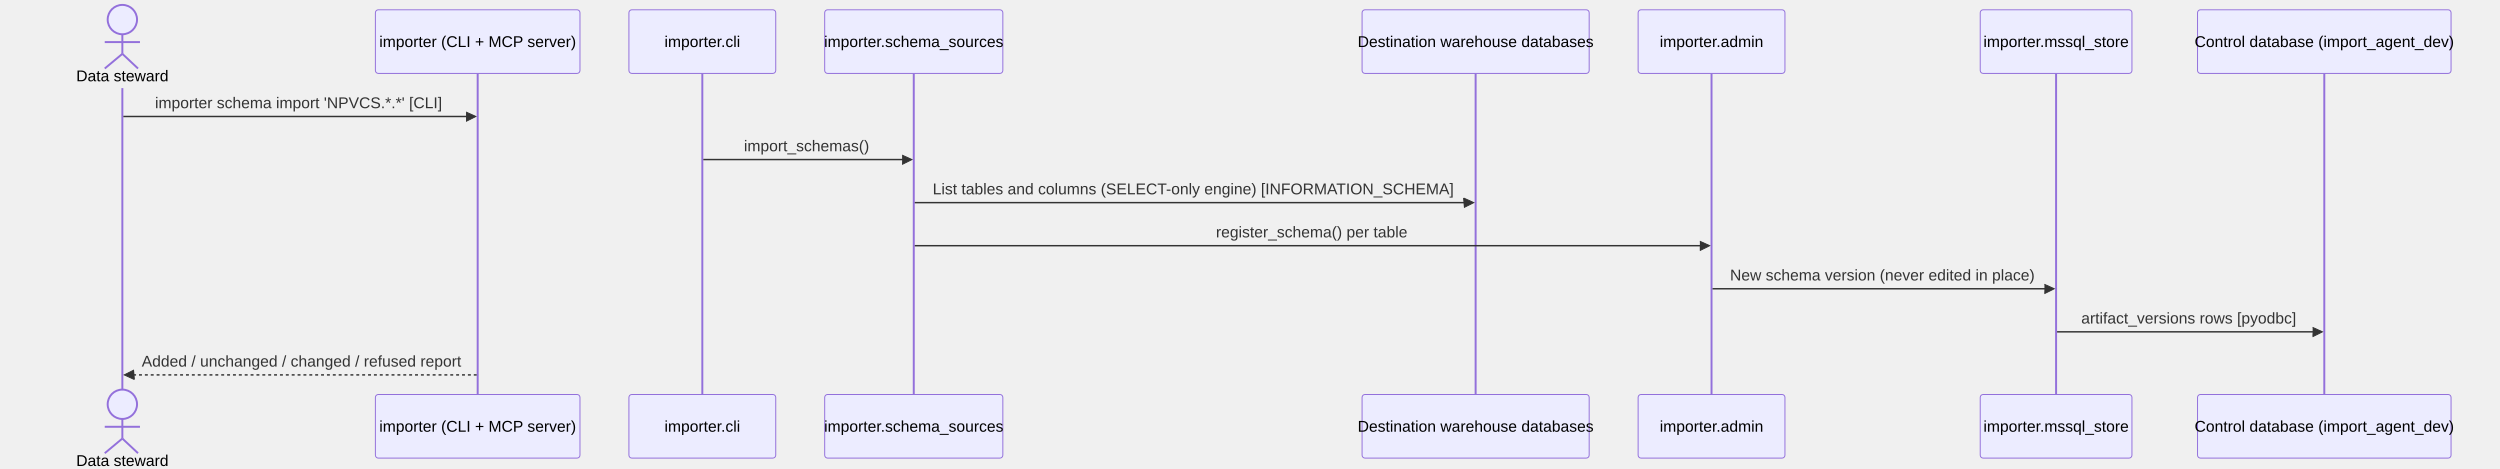
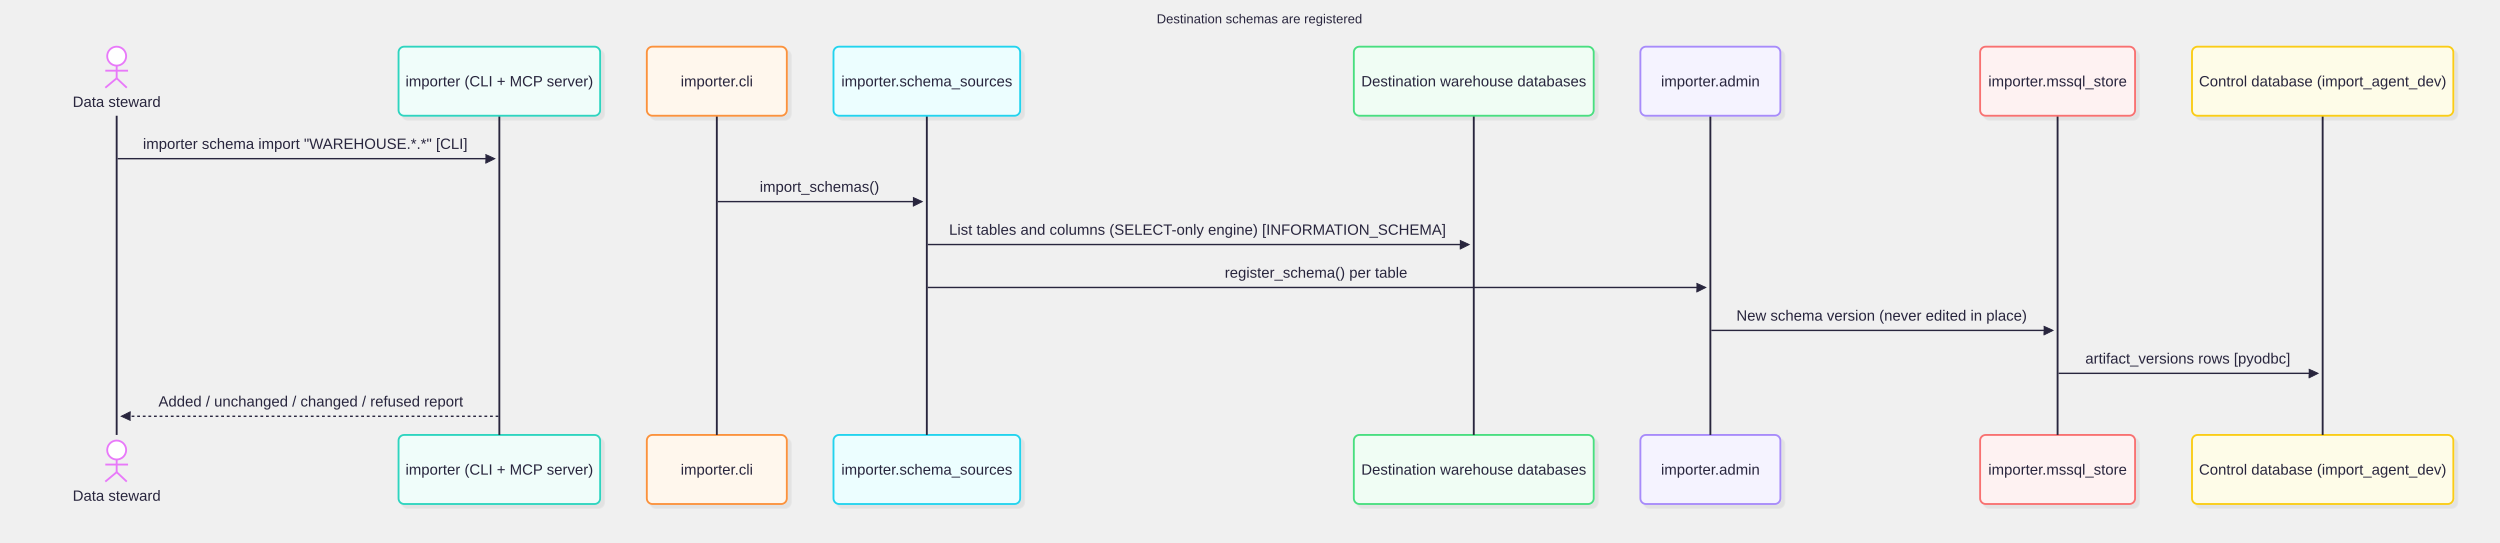
- <svg xmlns="http://www.w3.org/2000/svg" id="diagram" width="100%" style="max-width: 2554px;" viewBox="-50 -10 2554 479" role="graphics-document document" aria-roledescription="sequence">
-   <g>
-     <rect x="2195" y="393" fill="#eaeaea" stroke="#666" width="259" height="65" name="db_sql_server" rx="3" ry="3" class="actor actor-bottom" />
-     <text x="2324.5" y="425.5" dominant-baseline="central" alignment-baseline="central" class="actor actor-box" style="text-anchor: middle; font-size: 16px; font-weight: 400;">
-       <tspan x="2324.5" dy="0">Control database (import_agent_dev)</tspan>
-     </text>
-   </g>
-   <g>
-     <rect x="1973" y="393" fill="#eaeaea" stroke="#666" width="155" height="65" name="importer_mssql_store" rx="3" ry="3" class="actor actor-bottom" />
-     <text x="2050.5" y="425.5" dominant-baseline="central" alignment-baseline="central" class="actor actor-box" style="text-anchor: middle; font-size: 16px; font-weight: 400;">
-       <tspan x="2050.5" dy="0">importer.mssql_store</tspan>
-     </text>
-   </g>
-   <g>
-     <rect x="1623.5" y="393" fill="#eaeaea" stroke="#666" width="150" height="65" name="importer_admin" rx="3" ry="3" class="actor actor-bottom" />
-     <text x="1698.5" y="425.5" dominant-baseline="central" alignment-baseline="central" class="actor actor-box" style="text-anchor: middle; font-size: 16px; font-weight: 400;">
-       <tspan x="1698.5" dy="0">importer.admin</tspan>
-     </text>
-   </g>
-   <g>
-     <rect x="1341.5" y="393" fill="#eaeaea" stroke="#666" width="232" height="65" name="destination_dbs" rx="3" ry="3" class="actor actor-bottom" />
-     <text x="1457.5" y="425.5" dominant-baseline="central" alignment-baseline="central" class="actor actor-box" style="text-anchor: middle; font-size: 16px; font-weight: 400;">
-       <tspan x="1457.5" dy="0">Destination warehouse databases</tspan>
-     </text>
-   </g>
-   <g>
-     <rect x="792.5" y="393" fill="#eaeaea" stroke="#666" width="182" height="65" name="importer_schema_sources" rx="3" ry="3" class="actor actor-bottom" />
-     <text x="883.5" y="425.5" dominant-baseline="central" alignment-baseline="central" class="actor actor-box" style="text-anchor: middle; font-size: 16px; font-weight: 400;">
-       <tspan x="883.5" dy="0">importer.schema_sources</tspan>
-     </text>
-   </g>
-   <g>
-     <rect x="592.5" y="393" fill="#eaeaea" stroke="#666" width="150" height="65" name="importer_cli" rx="3" ry="3" class="actor actor-bottom" />
-     <text x="667.5" y="425.5" dominant-baseline="central" alignment-baseline="central" class="actor actor-box" style="text-anchor: middle; font-size: 16px; font-weight: 400;">
-       <tspan x="667.5" dy="0">importer.cli</tspan>
-     </text>
-   </g>
-   <g>
-     <rect x="333.5" y="393" fill="#eaeaea" stroke="#666" width="209" height="65" name="data_import_agent" rx="3" ry="3" class="actor actor-bottom" />
-     <text x="438" y="425.5" dominant-baseline="central" alignment-baseline="central" class="actor actor-box" style="text-anchor: middle; font-size: 16px; font-weight: 400;">
-       <tspan x="438" dy="0">importer (CLI + MCP server)</tspan>
+ <svg xmlns="http://www.w3.org/2000/svg" id="my-svg" width="100%" style="max-width: 2678.5px; background-color: white;" viewBox="-50 -50 2678.5 581" role="graphics-document document" aria-roledescription="sequence">
+   <g>
+     <rect x="2298.5" y="416" fill="#eaeaea" stroke="#666" width="280" height="74" name="db_sql_server" rx="6" ry="6" class="actor actor-bottom" data-look="neo" filter="url(#my-svg-drop-shadow)" style="stroke: rgb(250, 204, 21); fill: rgb(254, 252, 232);" />
+     <text x="2438.5" y="453" dominant-baseline="central" alignment-baseline="central" class="actor actor-box" style="text-anchor: middle; font-size: 16px; font-weight: 400; font-family: arial, sans-serif;">
+       <tspan x="2438.5" dy="0">Control database (import_agent_dev)</tspan>
+     </text>
+   </g>
+   <g>
+     <rect x="2071.5" y="416" fill="#eaeaea" stroke="#666" width="166" height="74" name="importer_mssql_store" rx="6" ry="6" class="actor actor-bottom" data-look="neo" filter="url(#my-svg-drop-shadow)" style="stroke: rgb(248, 113, 113); fill: rgb(254, 242, 242);" />
+     <text x="2154.5" y="453" dominant-baseline="central" alignment-baseline="central" class="actor actor-box" style="text-anchor: middle; font-size: 16px; font-weight: 400; font-family: arial, sans-serif;">
+       <tspan x="2154.5" dy="0">importer.mssql_store</tspan>
+     </text>
+   </g>
+   <g>
+     <rect x="1707.5" y="416" fill="#eaeaea" stroke="#666" width="150" height="74" name="importer_admin" rx="6" ry="6" class="actor actor-bottom" data-look="neo" filter="url(#my-svg-drop-shadow)" style="stroke: rgb(167, 139, 250); fill: rgb(245, 243, 255);" />
+     <text x="1782.5" y="453" dominant-baseline="central" alignment-baseline="central" class="actor actor-box" style="text-anchor: middle; font-size: 16px; font-weight: 400; font-family: arial, sans-serif;">
+       <tspan x="1782.5" dy="0">importer.admin</tspan>
+     </text>
+   </g>
+   <g>
+     <rect x="1400.5" y="416" fill="#eaeaea" stroke="#666" width="257" height="74" name="destination_dbs" rx="6" ry="6" class="actor actor-bottom" data-look="neo" filter="url(#my-svg-drop-shadow)" style="stroke: rgb(74, 222, 128); fill: rgb(240, 253, 244);" />
+     <text x="1529" y="453" dominant-baseline="central" alignment-baseline="central" class="actor actor-box" style="text-anchor: middle; font-size: 16px; font-weight: 400; font-family: arial, sans-serif;">
+       <tspan x="1529" dy="0">Destination warehouse databases</tspan>
+     </text>
+   </g>
+   <g>
+     <rect x="843" y="416" fill="#eaeaea" stroke="#666" width="200" height="74" name="importer_schema_sources" rx="6" ry="6" class="actor actor-bottom" data-look="neo" filter="url(#my-svg-drop-shadow)" style="stroke: rgb(34, 211, 238); fill: rgb(236, 254, 255);" />
+     <text x="943" y="453" dominant-baseline="central" alignment-baseline="central" class="actor actor-box" style="text-anchor: middle; font-size: 16px; font-weight: 400; font-family: arial, sans-serif;">
+       <tspan x="943" dy="0">importer.schema_sources</tspan>
+     </text>
+   </g>
+   <g>
+     <rect x="643" y="416" fill="#eaeaea" stroke="#666" width="150" height="74" name="importer_cli" rx="6" ry="6" class="actor actor-bottom" data-look="neo" filter="url(#my-svg-drop-shadow)" style="stroke: rgb(251, 146, 60); fill: rgb(255, 247, 237);" />
+     <text x="718" y="453" dominant-baseline="central" alignment-baseline="central" class="actor actor-box" style="text-anchor: middle; font-size: 16px; font-weight: 400; font-family: arial, sans-serif;">
+       <tspan x="718" dy="0">importer.cli</tspan>
+     </text>
+   </g>
+   <g>
+     <rect x="377" y="416" fill="#eaeaea" stroke="#666" width="216" height="74" name="data_import_agent" rx="6" ry="6" class="actor actor-bottom" data-look="neo" filter="url(#my-svg-drop-shadow)" style="stroke: rgb(45, 212, 191); fill: rgb(240, 253, 250);" />
+     <text x="485" y="453" dominant-baseline="central" alignment-baseline="central" class="actor actor-box" style="text-anchor: middle; font-size: 16px; font-weight: 400; font-family: arial, sans-serif;">
+       <tspan x="485" dy="0">importer (CLI + MCP server)</tspan>
    </text>
  </g>
  <g />
  <g>
-     <line id="actor7" x1="2324.5" y1="65" x2="2324.5" y2="393" class="actor-line 200" stroke-width="0.5px" stroke="#999" name="db_sql_server" data-et="life-line" data-id="db_sql_server" />
-     <g id="root-7" data-et="participant" data-type="participant" data-id="db_sql_server">
-       <rect x="2195" y="0" fill="#eaeaea" stroke="#666" width="259" height="65" name="db_sql_server" rx="3" ry="3" class="actor actor-top" />
-       <text x="2324.5" y="32.5" dominant-baseline="central" alignment-baseline="central" class="actor actor-box" style="text-anchor: middle; font-size: 16px; font-weight: 400;">
-         <tspan x="2324.5" dy="0">Control database (import_agent_dev)</tspan>
-       </text>
-     </g>
-   </g>
-   <g>
-     <line id="actor6" x1="2050.5" y1="65" x2="2050.5" y2="393" class="actor-line 200" stroke-width="0.5px" stroke="#999" name="importer_mssql_store" data-et="life-line" data-id="importer_mssql_store" />
-     <g id="root-6" data-et="participant" data-type="participant" data-id="importer_mssql_store">
-       <rect x="1973" y="0" fill="#eaeaea" stroke="#666" width="155" height="65" name="importer_mssql_store" rx="3" ry="3" class="actor actor-top" />
-       <text x="2050.5" y="32.5" dominant-baseline="central" alignment-baseline="central" class="actor actor-box" style="text-anchor: middle; font-size: 16px; font-weight: 400;">
-         <tspan x="2050.5" dy="0">importer.mssql_store</tspan>
-       </text>
-     </g>
-   </g>
-   <g>
-     <line id="actor5" x1="1698.5" y1="65" x2="1698.5" y2="393" class="actor-line 200" stroke-width="0.5px" stroke="#999" name="importer_admin" data-et="life-line" data-id="importer_admin" />
-     <g id="root-5" data-et="participant" data-type="participant" data-id="importer_admin">
-       <rect x="1623.5" y="0" fill="#eaeaea" stroke="#666" width="150" height="65" name="importer_admin" rx="3" ry="3" class="actor actor-top" />
-       <text x="1698.5" y="32.5" dominant-baseline="central" alignment-baseline="central" class="actor actor-box" style="text-anchor: middle; font-size: 16px; font-weight: 400;">
-         <tspan x="1698.5" dy="0">importer.admin</tspan>
-       </text>
-     </g>
-   </g>
-   <g>
-     <line id="actor4" x1="1457.5" y1="65" x2="1457.5" y2="393" class="actor-line 200" stroke-width="0.5px" stroke="#999" name="destination_dbs" data-et="life-line" data-id="destination_dbs" />
-     <g id="root-4" data-et="participant" data-type="participant" data-id="destination_dbs">
-       <rect x="1341.5" y="0" fill="#eaeaea" stroke="#666" width="232" height="65" name="destination_dbs" rx="3" ry="3" class="actor actor-top" />
-       <text x="1457.5" y="32.5" dominant-baseline="central" alignment-baseline="central" class="actor actor-box" style="text-anchor: middle; font-size: 16px; font-weight: 400;">
-         <tspan x="1457.5" dy="0">Destination warehouse databases</tspan>
-       </text>
-     </g>
-   </g>
-   <g>
-     <line id="actor3" x1="883.5" y1="65" x2="883.5" y2="393" class="actor-line 200" stroke-width="0.5px" stroke="#999" name="importer_schema_sources" data-et="life-line" data-id="importer_schema_sources" />
-     <g id="root-3" data-et="participant" data-type="participant" data-id="importer_schema_sources">
-       <rect x="792.5" y="0" fill="#eaeaea" stroke="#666" width="182" height="65" name="importer_schema_sources" rx="3" ry="3" class="actor actor-top" />
-       <text x="883.5" y="32.5" dominant-baseline="central" alignment-baseline="central" class="actor actor-box" style="text-anchor: middle; font-size: 16px; font-weight: 400;">
-         <tspan x="883.5" dy="0">importer.schema_sources</tspan>
-       </text>
-     </g>
-   </g>
-   <g>
-     <line id="actor2" x1="667.5" y1="65" x2="667.5" y2="393" class="actor-line 200" stroke-width="0.5px" stroke="#999" name="importer_cli" data-et="life-line" data-id="importer_cli" />
-     <g id="root-2" data-et="participant" data-type="participant" data-id="importer_cli">
-       <rect x="592.5" y="0" fill="#eaeaea" stroke="#666" width="150" height="65" name="importer_cli" rx="3" ry="3" class="actor actor-top" />
-       <text x="667.5" y="32.5" dominant-baseline="central" alignment-baseline="central" class="actor actor-box" style="text-anchor: middle; font-size: 16px; font-weight: 400;">
-         <tspan x="667.5" dy="0">importer.cli</tspan>
-       </text>
-     </g>
-   </g>
-   <g>
-     <line id="actor1" x1="438" y1="65" x2="438" y2="393" class="actor-line 200" stroke-width="0.5px" stroke="#999" name="data_import_agent" data-et="life-line" data-id="data_import_agent" />
-     <g id="root-1" data-et="participant" data-type="participant" data-id="data_import_agent">
-       <rect x="333.5" y="0" fill="#eaeaea" stroke="#666" width="209" height="65" name="data_import_agent" rx="3" ry="3" class="actor actor-top" />
-       <text x="438" y="32.5" dominant-baseline="central" alignment-baseline="central" class="actor actor-box" style="text-anchor: middle; font-size: 16px; font-weight: 400;">
-         <tspan x="438" dy="0">importer (CLI + MCP server)</tspan>
-       </text>
-     </g>
-   </g>
-   <g>
-     <line id="actor0" x1="75" y1="80" x2="75" y2="393" class="actor-line 200" stroke-width="0.5px" stroke="#999" name="steward" data-et="life-line" data-id="steward" />
-   </g>
-   <style>#diagram{font-family:"trebuchet ms",verdana,arial,sans-serif;font-size:16px;fill:#333;}@keyframes edge-animation-frame{from{stroke-dashoffset:0;}}@keyframes dash{to{stroke-dashoffset:0;}}#diagram .edge-animation-slow{stroke-dasharray:9,5!important;stroke-dashoffset:900;animation:dash 50s linear infinite;stroke-linecap:round;}#diagram .edge-animation-fast{stroke-dasharray:9,5!important;stroke-dashoffset:900;animation:dash 20s linear infinite;stroke-linecap:round;}#diagram .error-icon{fill:#552222;}#diagram .error-text{fill:#552222;stroke:#552222;}#diagram .edge-thickness-normal{stroke-width:1px;}#diagram .edge-thickness-thick{stroke-width:3.5px;}#diagram .edge-pattern-solid{stroke-dasharray:0;}#diagram .edge-thickness-invisible{stroke-width:0;fill:none;}#diagram .edge-pattern-dashed{stroke-dasharray:3;}#diagram .edge-pattern-dotted{stroke-dasharray:2;}#diagram .marker{fill:#333333;stroke:#333333;}#diagram .marker.cross{stroke:#333333;}#diagram svg{font-family:"trebuchet ms",verdana,arial,sans-serif;font-size:16px;}#diagram p{margin:0;}#diagram .actor{stroke:#9370DB;fill:#ECECFF;stroke-width:1;}#diagram rect.actor.outer-path[data-look="neo"]{filter:drop-shadow(1px 2px 2px rgba(185, 185, 185, 1));}#diagram rect.note[data-look="neo"]{stroke:#aaaa33;fill:#fff5ad;filter:drop-shadow(1px 2px 2px rgba(185, 185, 185, 1));}#diagram text.actor&gt;tspan{fill:black;stroke:none;}#diagram .actor-line{stroke:#9370DB;}#diagram .innerArc{stroke-width:1.5;stroke-dasharray:none;}#diagram .messageLine0{stroke-width:1.5;stroke-dasharray:none;stroke:#333;}#diagram .messageLine1{stroke-width:1.5;stroke-dasharray:2,2;stroke:#333;}#diagram [id$="-arrowhead"] path{fill:#333;stroke:#333;}#diagram .sequenceNumber{fill:white;}#diagram [id$="-sequencenumber"]{fill:#333;}#diagram [id$="-crosshead"] path{fill:#333;stroke:#333;}#diagram .messageText{fill:#333;stroke:none;}#diagram .labelBox{stroke:#9370DB;fill:#ECECFF;filter:none;}#diagram .labelText,#diagram .labelText&gt;tspan{fill:black;stroke:none;}#diagram .loopText,#diagram .loopText&gt;tspan{fill:black;stroke:none;}#diagram .sectionTitle,#diagram .sectionTitle&gt;tspan{fill:black;stroke:none;}#diagram .loopLine{stroke-width:2px;stroke-dasharray:2,2;stroke:#9370DB;fill:#9370DB;}#diagram .note{stroke:#aaaa33;fill:#fff5ad;}#diagram .noteText,#diagram .noteText&gt;tspan{fill:black;stroke:none;font-weight:normal;}#diagram .activation0{fill:#f4f4f4;stroke:#666;}#diagram .activation1{fill:#f4f4f4;stroke:#666;}#diagram .activation2{fill:#f4f4f4;stroke:#666;}#diagram .actorPopupMenu{position:absolute;}#diagram .actorPopupMenuPanel{position:absolute;fill:#ECECFF;box-shadow:0px 8px 16px 0px rgba(0,0,0,0.2);filter:drop-shadow(3px 5px 2px rgb(0 0 0 / 0.4));}#diagram .actor-man circle,#diagram line{fill:#ECECFF;stroke-width:2px;}#diagram g rect.rect{filter:drop-shadow(1px 2px 2px rgba(185, 185, 185, 1));stroke:#9370DB;}#diagram .node .neo-node{stroke:#9370DB;}#diagram [data-look="neo"].node rect,#diagram [data-look="neo"].cluster rect,#diagram [data-look="neo"].node polygon{stroke:#9370DB;filter:drop-shadow(1px 2px 2px rgba(185, 185, 185, 1));}#diagram [data-look="neo"].swimlane.cluster rect{filter:none;}#diagram [data-look="neo"].node path{stroke:#9370DB;stroke-width:1px;}#diagram [data-look="neo"].node .outer-path{filter:drop-shadow(1px 2px 2px rgba(185, 185, 185, 1));}#diagram [data-look="neo"].node .neo-line path{stroke:#9370DB;filter:none;}#diagram [data-look="neo"].node circle{stroke:#9370DB;filter:drop-shadow(1px 2px 2px rgba(185, 185, 185, 1));}#diagram [data-look="neo"].node circle .state-start{fill:#000000;}#diagram [data-look="neo"].icon-shape .icon{fill:#9370DB;filter:drop-shadow(1px 2px 2px rgba(185, 185, 185, 1));}#diagram [data-look="neo"].icon-shape .icon-neo path{stroke:#9370DB;filter:drop-shadow(1px 2px 2px rgba(185, 185, 185, 1));}#diagram :root{--mermaid-font-family:"trebuchet ms",verdana,arial,sans-serif;}</style>
+     <line id="actor7" x1="2438.5" y1="74" x2="2438.5" y2="416" class="actor-line 200" stroke-width="0.5px" stroke="#999" name="db_sql_server" data-et="life-line" data-id="db_sql_server" />
+     <g id="root-7" data-look="neo" data-et="participant" data-type="participant" data-id="db_sql_server">
+       <rect x="2298.5" y="0" fill="#eaeaea" stroke="#666" width="280" height="74" name="db_sql_server" rx="6" ry="6" class="actor actor-top" data-look="neo" filter="url(#my-svg-drop-shadow)" style="stroke: rgb(250, 204, 21); fill: rgb(254, 252, 232);" />
+       <text x="2438.5" y="37" dominant-baseline="central" alignment-baseline="central" class="actor actor-box" style="text-anchor: middle; font-size: 16px; font-weight: 400; font-family: arial, sans-serif;">
+         <tspan x="2438.5" dy="0">Control database (import_agent_dev)</tspan>
+       </text>
+     </g>
+   </g>
+   <g>
+     <line id="actor6" x1="2154.5" y1="74" x2="2154.5" y2="416" class="actor-line 200" stroke-width="0.5px" stroke="#999" name="importer_mssql_store" data-et="life-line" data-id="importer_mssql_store" />
+     <g id="root-6" data-look="neo" data-et="participant" data-type="participant" data-id="importer_mssql_store">
+       <rect x="2071.5" y="0" fill="#eaeaea" stroke="#666" width="166" height="74" name="importer_mssql_store" rx="6" ry="6" class="actor actor-top" data-look="neo" filter="url(#my-svg-drop-shadow)" style="stroke: rgb(248, 113, 113); fill: rgb(254, 242, 242);" />
+       <text x="2154.5" y="37" dominant-baseline="central" alignment-baseline="central" class="actor actor-box" style="text-anchor: middle; font-size: 16px; font-weight: 400; font-family: arial, sans-serif;">
+         <tspan x="2154.5" dy="0">importer.mssql_store</tspan>
+       </text>
+     </g>
+   </g>
+   <g>
+     <line id="actor5" x1="1782.5" y1="74" x2="1782.5" y2="416" class="actor-line 200" stroke-width="0.5px" stroke="#999" name="importer_admin" data-et="life-line" data-id="importer_admin" />
+     <g id="root-5" data-look="neo" data-et="participant" data-type="participant" data-id="importer_admin">
+       <rect x="1707.5" y="0" fill="#eaeaea" stroke="#666" width="150" height="74" name="importer_admin" rx="6" ry="6" class="actor actor-top" data-look="neo" filter="url(#my-svg-drop-shadow)" style="stroke: rgb(167, 139, 250); fill: rgb(245, 243, 255);" />
+       <text x="1782.5" y="37" dominant-baseline="central" alignment-baseline="central" class="actor actor-box" style="text-anchor: middle; font-size: 16px; font-weight: 400; font-family: arial, sans-serif;">
+         <tspan x="1782.5" dy="0">importer.admin</tspan>
+       </text>
+     </g>
+   </g>
+   <g>
+     <line id="actor4" x1="1529" y1="74" x2="1529" y2="416" class="actor-line 200" stroke-width="0.5px" stroke="#999" name="destination_dbs" data-et="life-line" data-id="destination_dbs" />
+     <g id="root-4" data-look="neo" data-et="participant" data-type="participant" data-id="destination_dbs">
+       <rect x="1400.5" y="0" fill="#eaeaea" stroke="#666" width="257" height="74" name="destination_dbs" rx="6" ry="6" class="actor actor-top" data-look="neo" filter="url(#my-svg-drop-shadow)" style="stroke: rgb(74, 222, 128); fill: rgb(240, 253, 244);" />
+       <text x="1529" y="37" dominant-baseline="central" alignment-baseline="central" class="actor actor-box" style="text-anchor: middle; font-size: 16px; font-weight: 400; font-family: arial, sans-serif;">
+         <tspan x="1529" dy="0">Destination warehouse databases</tspan>
+       </text>
+     </g>
+   </g>
+   <g>
+     <line id="actor3" x1="943" y1="74" x2="943" y2="416" class="actor-line 200" stroke-width="0.5px" stroke="#999" name="importer_schema_sources" data-et="life-line" data-id="importer_schema_sources" />
+     <g id="root-3" data-look="neo" data-et="participant" data-type="participant" data-id="importer_schema_sources">
+       <rect x="843" y="0" fill="#eaeaea" stroke="#666" width="200" height="74" name="importer_schema_sources" rx="6" ry="6" class="actor actor-top" data-look="neo" filter="url(#my-svg-drop-shadow)" style="stroke: rgb(34, 211, 238); fill: rgb(236, 254, 255);" />
+       <text x="943" y="37" dominant-baseline="central" alignment-baseline="central" class="actor actor-box" style="text-anchor: middle; font-size: 16px; font-weight: 400; font-family: arial, sans-serif;">
+         <tspan x="943" dy="0">importer.schema_sources</tspan>
+       </text>
+     </g>
+   </g>
+   <g>
+     <line id="actor2" x1="718" y1="74" x2="718" y2="416" class="actor-line 200" stroke-width="0.5px" stroke="#999" name="importer_cli" data-et="life-line" data-id="importer_cli" />
+     <g id="root-2" data-look="neo" data-et="participant" data-type="participant" data-id="importer_cli">
+       <rect x="643" y="0" fill="#eaeaea" stroke="#666" width="150" height="74" name="importer_cli" rx="6" ry="6" class="actor actor-top" data-look="neo" filter="url(#my-svg-drop-shadow)" style="stroke: rgb(251, 146, 60); fill: rgb(255, 247, 237);" />
+       <text x="718" y="37" dominant-baseline="central" alignment-baseline="central" class="actor actor-box" style="text-anchor: middle; font-size: 16px; font-weight: 400; font-family: arial, sans-serif;">
+         <tspan x="718" dy="0">importer.cli</tspan>
+       </text>
+     </g>
+   </g>
+   <g>
+     <line id="actor1" x1="485" y1="74" x2="485" y2="416" class="actor-line 200" stroke-width="0.5px" stroke="#999" name="data_import_agent" data-et="life-line" data-id="data_import_agent" />
+     <g id="root-1" data-look="neo" data-et="participant" data-type="participant" data-id="data_import_agent">
+       <rect x="377" y="0" fill="#eaeaea" stroke="#666" width="216" height="74" name="data_import_agent" rx="6" ry="6" class="actor actor-top" data-look="neo" filter="url(#my-svg-drop-shadow)" style="stroke: rgb(45, 212, 191); fill: rgb(240, 253, 250);" />
+       <text x="485" y="37" dominant-baseline="central" alignment-baseline="central" class="actor actor-box" style="text-anchor: middle; font-size: 16px; font-weight: 400; font-family: arial, sans-serif;">
+         <tspan x="485" dy="0">importer (CLI + MCP server)</tspan>
+       </text>
+     </g>
+   </g>
+   <g>
+     <line id="actor0" x1="75" y1="74" x2="75" y2="416" class="actor-line 200" stroke-width="0.5px" stroke="#999" name="steward" data-et="life-line" data-id="steward" />
+   </g>
+   <style>#my-svg{font-family:arial,sans-serif;font-size:14px;fill:#28253D;}@keyframes edge-animation-frame{from{stroke-dashoffset:0;}}@keyframes dash{to{stroke-dashoffset:0;}}#my-svg .edge-animation-slow{stroke-dasharray:9,5!important;stroke-dashoffset:900;animation:dash 50s linear infinite;stroke-linecap:round;}#my-svg .edge-animation-fast{stroke-dasharray:9,5!important;stroke-dashoffset:900;animation:dash 20s linear infinite;stroke-linecap:round;}#my-svg .error-icon{fill:#ffffff;}#my-svg .error-text{fill:#000000;stroke:#000000;}#my-svg .edge-thickness-normal{stroke-width:2px;}#my-svg .edge-thickness-thick{stroke-width:3.5px;}#my-svg .edge-pattern-solid{stroke-dasharray:0;}#my-svg .edge-thickness-invisible{stroke-width:0;fill:none;}#my-svg .edge-pattern-dashed{stroke-dasharray:3;}#my-svg .edge-pattern-dotted{stroke-dasharray:2;}#my-svg .marker{fill:#000000;stroke:#000000;}#my-svg .marker.cross{stroke:#000000;}#my-svg svg{font-family:arial,sans-serif;font-size:14px;}#my-svg p{margin:0;}#my-svg .actor{stroke:#28253D;fill:#ffffff;stroke-width:2;}#my-svg rect.actor.outer-path[data-look="neo"]{filter:url(#drop-shadow);}#my-svg rect.note[data-look="neo"]{stroke:#FACC15;fill:#fff5ad;filter:url(#drop-shadow);}#my-svg text.actor&gt;tspan{fill:#28253D;stroke:none;}#my-svg .actor-line{stroke:#28253D;}#my-svg .innerArc{stroke-width:1.5;stroke-dasharray:none;}#my-svg .messageLine0{stroke-width:1.5;stroke-dasharray:none;stroke:#28253D;}#my-svg .messageLine1{stroke-width:1.5;stroke-dasharray:2,2;stroke:#28253D;}#my-svg [id$="-arrowhead"] path{fill:#28253D;stroke:#28253D;}#my-svg .sequenceNumber{fill:#ffffff;}#my-svg [id$="-sequencenumber"]{fill:#28253D;}#my-svg [id$="-crosshead"] path{fill:#28253D;stroke:#28253D;}#my-svg .messageText{fill:#28253D;stroke:none;}#my-svg .labelBox{stroke:#28253D;fill:#ffffff;filter:url(#drop-shadow);}#my-svg .labelText,#my-svg .labelText&gt;tspan{fill:#28253D;stroke:none;}#my-svg .loopText,#my-svg .loopText&gt;tspan{fill:#28253D;stroke:none;}#my-svg .sectionTitle,#my-svg .sectionTitle&gt;tspan{fill:#28253D;stroke:none;}#my-svg .loopLine{stroke-width:2px;stroke-dasharray:2,2;stroke:#28253D;fill:#28253D;}#my-svg .note{stroke:#FACC15;fill:#fff5ad;}#my-svg .noteText,#my-svg .noteText&gt;tspan{fill:#28253D;stroke:none;}#my-svg .activation0{fill:hsl(-120, 0%, 80%);stroke:hsl(-120, 0%, 70%);}#my-svg .activation1{fill:hsl(-120, 0%, 80%);stroke:hsl(-120, 0%, 70%);}#my-svg .activation2{fill:hsl(-120, 0%, 80%);stroke:hsl(-120, 0%, 70%);}#my-svg .actorPopupMenu{position:absolute;}#my-svg .actorPopupMenuPanel{position:absolute;fill:#ffffff;box-shadow:0px 8px 16px 0px rgba(0,0,0,0.2);filter:drop-shadow(3px 5px 2px rgb(0 0 0 / 0.4));}#my-svg .actor-man circle,#my-svg line{fill:#ffffff;stroke-width:2px;}#my-svg g rect.rect{filter:url(#drop-shadow);stroke:#28253D;}#my-svg .node .neo-node{stroke:#28253D;}#my-svg [data-look="neo"].node rect,#my-svg [data-look="neo"].cluster rect,#my-svg [data-look="neo"].node polygon{stroke:#28253D;filter:url(#my-svg-drop-shadow);}#my-svg [data-look="neo"].swimlane.cluster rect{filter:none;}#my-svg [data-look="neo"].node path{stroke:#28253D;stroke-width:2px;}#my-svg [data-look="neo"].node .outer-path{filter:url(#my-svg-drop-shadow);}#my-svg [data-look="neo"].node .neo-line path{stroke:#28253D;filter:none;}#my-svg [data-look="neo"].node circle{stroke:#28253D;filter:url(#my-svg-drop-shadow);}#my-svg [data-look="neo"].node circle .state-start{fill:#000000;}#my-svg [data-look="neo"].icon-shape .icon{fill:#28253D;filter:url(#my-svg-drop-shadow);}#my-svg [data-look="neo"].icon-shape .icon-neo path{stroke:#28253D;filter:url(#my-svg-drop-shadow);}#my-svg :root{--mermaid-font-family:arial,sans-serif;}</style>
  <g />
  <defs>
-     <symbol id="diagram-computer" width="24" height="24">
+     <symbol id="my-svg-computer" width="24" height="24">
      <path transform="scale(.5)" d="M2 2v13h20v-13h-20zm18 11h-16v-9h16v9zm-10.228 6l.466-1h3.524l.467 1h-4.457zm14.228 3h-24l2-6h2.104l-1.33 4h18.45l-1.297-4h2.073l2 6zm-5-10h-14v-7h14v7z" />
    </symbol>
  </defs>
  <defs>
-     <symbol id="diagram-database" fill-rule="evenodd" clip-rule="evenodd">
+     <symbol id="my-svg-database" fill-rule="evenodd" clip-rule="evenodd">
      <path transform="scale(.5)" d="M12.258.001l.256.004.255.005.253.008.251.01.249.012.247.015.246.016.242.019.241.02.239.023.236.024.233.027.231.028.229.031.225.032.223.034.22.036.217.038.214.04.211.041.208.043.205.045.201.046.198.048.194.05.191.051.187.053.183.054.18.056.175.057.172.059.168.06.163.061.16.063.155.064.15.066.074.033.073.033.071.034.07.034.069.035.068.035.067.035.066.035.064.036.064.036.062.036.06.036.06.037.058.037.058.037.055.038.055.038.053.038.052.038.051.039.05.039.048.039.047.039.045.04.044.04.043.04.041.04.04.041.039.041.037.041.036.041.034.041.033.042.032.042.03.042.029.042.027.042.026.043.024.043.023.043.021.043.02.043.018.044.017.043.015.044.013.044.012.044.011.045.009.044.007.045.006.045.004.045.002.045.001.045v17l-.001.045-.002.045-.004.045-.006.045-.007.045-.009.044-.011.045-.012.044-.013.044-.015.044-.017.043-.018.044-.02.043-.021.043-.023.043-.024.043-.026.043-.027.042-.029.042-.03.042-.032.042-.033.042-.034.041-.036.041-.037.041-.039.041-.04.041-.041.04-.043.04-.044.04-.045.04-.047.039-.048.039-.05.039-.051.039-.052.038-.053.038-.055.038-.055.038-.058.037-.058.037-.06.037-.06.036-.062.036-.064.036-.064.036-.066.035-.067.035-.068.035-.069.035-.07.034-.071.034-.073.033-.074.033-.15.066-.155.064-.16.063-.163.061-.168.06-.172.059-.175.057-.18.056-.183.054-.187.053-.191.051-.194.05-.198.048-.201.046-.205.045-.208.043-.211.041-.214.04-.217.038-.22.036-.223.034-.225.032-.229.031-.231.028-.233.027-.236.024-.239.023-.241.02-.242.019-.246.016-.247.015-.249.012-.251.01-.253.008-.255.005-.256.004-.258.001-.258-.001-.256-.004-.255-.005-.253-.008-.251-.01-.249-.012-.247-.015-.245-.016-.243-.019-.241-.02-.238-.023-.236-.024-.234-.027-.231-.028-.228-.031-.226-.032-.223-.034-.22-.036-.217-.038-.214-.04-.211-.041-.208-.043-.204-.045-.201-.046-.198-.048-.195-.05-.19-.051-.187-.053-.184-.054-.179-.056-.176-.057-.172-.059-.167-.06-.164-.061-.159-.063-.155-.064-.151-.066-.074-.033-.072-.033-.072-.034-.07-.034-.069-.035-.068-.035-.067-.035-.066-.035-.064-.036-.063-.036-.062-.036-.061-.036-.06-.037-.058-.037-.057-.037-.056-.038-.055-.038-.053-.038-.052-.038-.051-.039-.049-.039-.049-.039-.046-.039-.046-.04-.044-.04-.043-.04-.041-.04-.04-.041-.039-.041-.037-.041-.036-.041-.034-.041-.033-.042-.032-.042-.03-.042-.029-.042-.027-.042-.026-.043-.024-.043-.023-.043-.021-.043-.02-.043-.018-.044-.017-.043-.015-.044-.013-.044-.012-.044-.011-.045-.009-.044-.007-.045-.006-.045-.004-.045-.002-.045-.001-.045v-17l.001-.045.002-.045.004-.045.006-.045.007-.045.009-.044.011-.045.012-.044.013-.044.015-.044.017-.043.018-.044.02-.043.021-.043.023-.043.024-.043.026-.043.027-.042.029-.042.03-.042.032-.042.033-.042.034-.041.036-.041.037-.041.039-.041.04-.041.041-.04.043-.04.044-.04.046-.04.046-.039.049-.039.049-.039.051-.039.052-.038.053-.038.055-.038.056-.038.057-.037.058-.037.06-.037.061-.036.062-.036.063-.036.064-.036.066-.035.067-.035.068-.035.069-.035.07-.034.072-.034.072-.033.074-.033.151-.066.155-.064.159-.063.164-.061.167-.06.172-.059.176-.057.179-.056.184-.054.187-.053.19-.051.195-.05.198-.048.201-.046.204-.045.208-.043.211-.041.214-.04.217-.038.22-.036.223-.034.226-.032.228-.031.231-.028.234-.027.236-.024.238-.023.241-.02.243-.019.245-.016.247-.015.249-.012.251-.01.253-.008.255-.005.256-.004.258-.001.258.001zm-9.258 20.499v.01l.001.021.003.021.004.022.005.021.006.022.007.022.009.023.01.022.011.023.012.023.013.023.015.023.016.024.017.023.018.024.019.024.021.024.022.025.023.024.024.025.052.049.056.05.061.051.066.051.07.051.075.051.079.052.084.052.088.052.092.052.097.052.102.051.105.052.11.052.114.051.119.051.123.051.127.05.131.05.135.05.139.048.144.049.147.047.152.047.155.047.16.045.163.045.167.043.171.043.176.041.178.041.183.039.187.039.19.037.194.035.197.035.202.033.204.031.209.03.212.029.216.027.219.025.222.024.226.021.23.02.233.018.236.016.24.015.243.012.246.01.249.008.253.005.256.004.259.001.26-.001.257-.004.254-.005.25-.008.247-.011.244-.012.241-.014.237-.016.233-.018.231-.021.226-.021.224-.024.22-.026.216-.027.212-.028.21-.031.205-.031.202-.034.198-.034.194-.036.191-.037.187-.039.183-.04.179-.04.175-.042.172-.043.168-.044.163-.045.16-.046.155-.046.152-.047.148-.048.143-.049.139-.049.136-.05.131-.05.126-.05.123-.051.118-.052.114-.051.11-.052.106-.052.101-.052.096-.052.092-.052.088-.053.083-.051.079-.052.074-.052.07-.051.065-.051.06-.051.056-.05.051-.05.023-.024.023-.025.021-.024.02-.024.019-.024.018-.024.017-.024.015-.023.014-.024.013-.023.012-.023.01-.023.01-.022.008-.022.006-.022.006-.022.004-.022.004-.021.001-.021.001-.021v-4.127l-.077.055-.08.053-.083.054-.085.053-.087.052-.09.052-.093.051-.095.05-.097.05-.1.049-.102.049-.105.048-.106.047-.109.047-.111.046-.114.045-.115.045-.118.044-.12.043-.122.042-.124.042-.126.041-.128.04-.13.04-.132.038-.134.038-.135.037-.138.037-.139.035-.142.035-.143.034-.144.033-.147.032-.148.031-.15.03-.151.03-.153.029-.154.027-.156.027-.158.026-.159.025-.161.024-.162.023-.163.022-.165.021-.166.02-.167.019-.169.018-.169.017-.171.016-.173.015-.173.014-.175.013-.175.012-.177.011-.178.01-.179.008-.179.008-.181.006-.182.005-.182.004-.184.003-.184.002h-.37l-.184-.002-.184-.003-.182-.004-.182-.005-.181-.006-.179-.008-.179-.008-.178-.01-.176-.011-.176-.012-.175-.013-.173-.014-.172-.015-.171-.016-.17-.017-.169-.018-.167-.019-.166-.02-.165-.021-.163-.022-.162-.023-.161-.024-.159-.025-.157-.026-.156-.027-.155-.027-.153-.029-.151-.03-.15-.03-.148-.031-.146-.032-.145-.033-.143-.034-.141-.035-.14-.035-.137-.037-.136-.037-.134-.038-.132-.038-.13-.04-.128-.04-.126-.041-.124-.042-.122-.042-.12-.044-.117-.043-.116-.045-.113-.045-.112-.046-.109-.047-.106-.047-.105-.048-.102-.049-.1-.049-.097-.05-.095-.05-.093-.052-.09-.051-.087-.052-.085-.053-.083-.054-.08-.054-.077-.054v4.127zm0-5.654v.011l.001.021.003.021.004.021.005.022.006.022.007.022.009.022.01.022.011.023.012.023.013.023.015.024.016.023.017.024.018.024.019.024.021.024.022.024.023.025.024.024.052.05.056.05.061.05.066.051.07.051.075.052.079.051.084.052.088.052.092.052.097.052.102.052.105.052.11.051.114.051.119.052.123.05.127.051.131.05.135.049.139.049.144.048.147.048.152.047.155.046.16.045.163.045.167.044.171.042.176.042.178.04.183.04.187.038.19.037.194.036.197.034.202.033.204.032.209.03.212.028.216.027.219.025.222.024.226.022.23.02.233.018.236.016.24.014.243.012.246.01.249.008.253.006.256.003.259.001.26-.001.257-.003.254-.006.25-.008.247-.01.244-.012.241-.015.237-.016.233-.018.231-.02.226-.022.224-.024.22-.025.216-.027.212-.029.21-.03.205-.032.202-.033.198-.035.194-.036.191-.037.187-.039.183-.039.179-.041.175-.042.172-.043.168-.044.163-.045.16-.045.155-.047.152-.047.148-.048.143-.048.139-.05.136-.049.131-.05.126-.051.123-.051.118-.051.114-.052.11-.052.106-.052.101-.052.096-.052.092-.052.088-.052.083-.052.079-.052.074-.051.07-.052.065-.051.06-.05.056-.051.051-.049.023-.025.023-.024.021-.025.02-.024.019-.024.018-.024.017-.024.015-.023.014-.023.013-.024.012-.022.01-.023.01-.023.008-.022.006-.022.006-.022.004-.021.004-.022.001-.021.001-.021v-4.139l-.077.054-.08.054-.083.054-.085.052-.087.053-.09.051-.093.051-.095.051-.097.05-.1.049-.102.049-.105.048-.106.047-.109.047-.111.046-.114.045-.115.044-.118.044-.12.044-.122.042-.124.042-.126.041-.128.04-.13.039-.132.039-.134.038-.135.037-.138.036-.139.036-.142.035-.143.033-.144.033-.147.033-.148.031-.15.03-.151.03-.153.028-.154.028-.156.027-.158.026-.159.025-.161.024-.162.023-.163.022-.165.021-.166.02-.167.019-.169.018-.169.017-.171.016-.173.015-.173.014-.175.013-.175.012-.177.011-.178.009-.179.009-.179.007-.181.007-.182.005-.182.004-.184.003-.184.002h-.37l-.184-.002-.184-.003-.182-.004-.182-.005-.181-.007-.179-.007-.179-.009-.178-.009-.176-.011-.176-.012-.175-.013-.173-.014-.172-.015-.171-.016-.17-.017-.169-.018-.167-.019-.166-.02-.165-.021-.163-.022-.162-.023-.161-.024-.159-.025-.157-.026-.156-.027-.155-.028-.153-.028-.151-.03-.15-.03-.148-.031-.146-.033-.145-.033-.143-.033-.141-.035-.14-.036-.137-.036-.136-.037-.134-.038-.132-.039-.13-.039-.128-.04-.126-.041-.124-.042-.122-.043-.12-.043-.117-.044-.116-.044-.113-.046-.112-.046-.109-.046-.106-.047-.105-.048-.102-.049-.1-.049-.097-.05-.095-.051-.093-.051-.09-.051-.087-.053-.085-.052-.083-.054-.08-.054-.077-.054v4.139zm0-5.666v.011l.001.02.003.022.004.021.005.022.006.021.007.022.009.023.01.022.011.023.012.023.013.023.015.023.016.024.017.024.018.023.019.024.021.025.022.024.023.024.024.025.052.05.056.05.061.05.066.051.07.051.075.052.079.051.084.052.088.052.092.052.097.052.102.052.105.051.11.052.114.051.119.051.123.051.127.05.131.05.135.05.139.049.144.048.147.048.152.047.155.046.16.045.163.045.167.043.171.043.176.042.178.04.183.04.187.038.19.037.194.036.197.034.202.033.204.032.209.03.212.028.216.027.219.025.222.024.226.021.23.02.233.018.236.017.24.014.243.012.246.01.249.008.253.006.256.003.259.001.26-.001.257-.003.254-.006.25-.008.247-.01.244-.013.241-.014.237-.016.233-.018.231-.02.226-.022.224-.024.22-.025.216-.027.212-.029.21-.03.205-.032.202-.033.198-.035.194-.036.191-.037.187-.039.183-.039.179-.041.175-.042.172-.043.168-.044.163-.045.16-.045.155-.047.152-.047.148-.048.143-.049.139-.049.136-.049.131-.051.126-.05.123-.051.118-.052.114-.051.11-.052.106-.052.101-.052.096-.052.092-.052.088-.052.083-.052.079-.052.074-.052.07-.051.065-.051.06-.051.056-.05.051-.049.023-.025.023-.025.021-.024.02-.024.019-.024.018-.024.017-.024.015-.023.014-.024.013-.023.012-.023.01-.022.01-.023.008-.022.006-.022.006-.022.004-.022.004-.021.001-.021.001-.021v-4.153l-.077.054-.08.054-.083.053-.085.053-.087.053-.09.051-.093.051-.095.051-.097.05-.1.049-.102.048-.105.048-.106.048-.109.046-.111.046-.114.046-.115.044-.118.044-.12.043-.122.043-.124.042-.126.041-.128.04-.13.039-.132.039-.134.038-.135.037-.138.036-.139.036-.142.034-.143.034-.144.033-.147.032-.148.032-.15.03-.151.03-.153.028-.154.028-.156.027-.158.026-.159.024-.161.024-.162.023-.163.023-.165.021-.166.02-.167.019-.169.018-.169.017-.171.016-.173.015-.173.014-.175.013-.175.012-.177.01-.178.01-.179.009-.179.007-.181.006-.182.006-.182.004-.184.003-.184.001-.185.001-.185-.001-.184-.001-.184-.003-.182-.004-.182-.006-.181-.006-.179-.007-.179-.009-.178-.01-.176-.01-.176-.012-.175-.013-.173-.014-.172-.015-.171-.016-.17-.017-.169-.018-.167-.019-.166-.02-.165-.021-.163-.023-.162-.023-.161-.024-.159-.024-.157-.026-.156-.027-.155-.028-.153-.028-.151-.03-.15-.03-.148-.032-.146-.032-.145-.033-.143-.034-.141-.034-.14-.036-.137-.036-.136-.037-.134-.038-.132-.039-.13-.039-.128-.041-.126-.041-.124-.041-.122-.043-.12-.043-.117-.044-.116-.044-.113-.046-.112-.046-.109-.046-.106-.048-.105-.048-.102-.048-.1-.05-.097-.049-.095-.051-.093-.051-.09-.052-.087-.052-.085-.053-.083-.053-.08-.054-.077-.054v4.153zm8.74-8.179l-.257.004-.254.005-.25.008-.247.011-.244.012-.241.014-.237.016-.233.018-.231.021-.226.022-.224.023-.22.026-.216.027-.212.028-.21.031-.205.032-.202.033-.198.034-.194.036-.191.038-.187.038-.183.04-.179.041-.175.042-.172.043-.168.043-.163.045-.16.046-.155.046-.152.048-.148.048-.143.048-.139.049-.136.05-.131.05-.126.051-.123.051-.118.051-.114.052-.11.052-.106.052-.101.052-.096.052-.092.052-.088.052-.083.052-.079.052-.074.051-.07.052-.065.051-.06.05-.056.05-.051.05-.023.025-.023.024-.021.024-.02.025-.019.024-.018.024-.017.023-.015.024-.014.023-.013.023-.012.023-.01.023-.01.022-.008.022-.006.023-.006.021-.004.022-.004.021-.001.021-.001.021.001.021.001.021.004.021.004.022.006.021.006.023.008.022.01.022.01.023.012.023.013.023.014.023.015.024.017.023.018.024.019.024.02.025.021.024.023.024.023.025.051.05.056.05.06.05.065.051.07.052.074.051.079.052.083.052.088.052.092.052.096.052.101.052.106.052.11.052.114.052.118.051.123.051.126.051.131.05.136.05.139.049.143.048.148.048.152.048.155.046.16.046.163.045.168.043.172.043.175.042.179.041.183.04.187.038.191.038.194.036.198.034.202.033.205.032.21.031.212.028.216.027.22.026.224.023.226.022.231.021.233.018.237.016.241.014.244.012.247.011.25.008.254.005.257.004.26.001.26-.001.257-.004.254-.005.25-.008.247-.011.244-.012.241-.014.237-.016.233-.018.231-.021.226-.022.224-.023.22-.026.216-.027.212-.028.21-.031.205-.032.202-.033.198-.034.194-.036.191-.038.187-.038.183-.04.179-.041.175-.042.172-.043.168-.043.163-.045.16-.046.155-.046.152-.048.148-.048.143-.048.139-.049.136-.05.131-.05.126-.051.123-.051.118-.051.114-.052.11-.052.106-.052.101-.052.096-.052.092-.052.088-.052.083-.052.079-.052.074-.051.07-.052.065-.051.06-.05.056-.05.051-.05.023-.025.023-.024.021-.024.02-.025.019-.024.018-.024.017-.023.015-.024.014-.023.013-.023.012-.023.01-.023.01-.022.008-.022.006-.023.006-.021.004-.022.004-.021.001-.021.001-.021-.001-.021-.001-.021-.004-.021-.004-.022-.006-.021-.006-.023-.008-.022-.01-.022-.01-.023-.012-.023-.013-.023-.014-.023-.015-.024-.017-.023-.018-.024-.019-.024-.02-.025-.021-.024-.023-.024-.023-.025-.051-.05-.056-.05-.06-.05-.065-.051-.07-.052-.074-.051-.079-.052-.083-.052-.088-.052-.092-.052-.096-.052-.101-.052-.106-.052-.11-.052-.114-.052-.118-.051-.123-.051-.126-.051-.131-.05-.136-.05-.139-.049-.143-.048-.148-.048-.152-.048-.155-.046-.16-.046-.163-.045-.168-.043-.172-.043-.175-.042-.179-.041-.183-.04-.187-.038-.191-.038-.194-.036-.198-.034-.202-.033-.205-.032-.21-.031-.212-.028-.216-.027-.22-.026-.224-.023-.226-.022-.231-.021-.233-.018-.237-.016-.241-.014-.244-.012-.247-.011-.25-.008-.254-.005-.257-.004-.26-.001-.26.001z" />
    </symbol>
  </defs>
  <defs>
-     <symbol id="diagram-clock" width="24" height="24">
+     <symbol id="my-svg-clock" width="24" height="24">
      <path transform="scale(.5)" d="M12 2c5.514 0 10 4.486 10 10s-4.486 10-10 10-10-4.486-10-10 4.486-10 10-10zm0-2c-6.627 0-12 5.373-12 12s5.373 12 12 12 12-5.373 12-12-5.373-12-12-12zm5.848 12.459c.202.038.202.333.001.372-1.907.361-6.045 1.111-6.547 1.111-.719 0-1.301-.582-1.301-1.301 0-.512.77-5.447 1.125-7.445.034-.192.312-.181.343.014l.985 6.238 5.394 1.011z" />
    </symbol>
  </defs>
  <defs>
-     <marker id="diagram-arrowhead" refX="7.9" refY="5" markerUnits="userSpaceOnUse" markerWidth="12" markerHeight="12" orient="auto-start-reverse">
+     <marker id="my-svg-arrowhead" refX="7.9" refY="5" markerUnits="userSpaceOnUse" markerWidth="12" markerHeight="12" orient="auto-start-reverse">
      <path d="M -1 0 L 10 5 L 0 10 z" />
    </marker>
  </defs>
  <defs>
-     <marker id="diagram-crosshead" markerWidth="15" markerHeight="8" orient="auto" refX="4" refY="4.5">
+     <marker id="my-svg-crosshead" markerWidth="15" markerHeight="8" orient="auto" refX="4" refY="4.5">
      <path fill="none" stroke="#000000" stroke-width="1pt" d="M 1,2 L 6,7 M 6,2 L 1,7" style="stroke-dasharray: 0, 0;" />
    </marker>
  </defs>
  <defs>
-     <marker id="diagram-filled-head" refX="15.5" refY="7" markerWidth="20" markerHeight="28" orient="auto">
+     <marker id="my-svg-filled-head" refX="15.5" refY="7" markerWidth="20" markerHeight="28" orient="auto">
      <path d="M 18,7 L9,13 L14,7 L9,1 Z" />
    </marker>
  </defs>
  <defs>
-     <marker id="diagram-sequencenumber" refX="15" refY="15" markerWidth="60" markerHeight="40" orient="auto">
+     <marker id="my-svg-sequencenumber" refX="15" refY="15" markerWidth="60" markerHeight="40" orient="auto">
      <circle cx="15" cy="15" r="6" />
    </marker>
  </defs>
  <defs>
-     <marker id="diagram-solidTopArrowHead" refX="7.9" refY="7.25" markerUnits="userSpaceOnUse" markerWidth="12" markerHeight="12" orient="auto-start-reverse">
+     <marker id="my-svg-solidTopArrowHead" refX="7.9" refY="7.25" markerUnits="userSpaceOnUse" markerWidth="12" markerHeight="12" orient="auto-start-reverse">
      <path d="M 0 0 L 10 8 L 0 8 z" />
    </marker>
  </defs>
  <defs>
-     <marker id="diagram-solidBottomArrowHead" refX="7.9" refY="0.75" markerUnits="userSpaceOnUse" markerWidth="12" markerHeight="12" orient="auto-start-reverse">
+     <marker id="my-svg-solidBottomArrowHead" refX="7.9" refY="0.75" markerUnits="userSpaceOnUse" markerWidth="12" markerHeight="12" orient="auto-start-reverse">
      <path d="M 0 0 L 10 0 L 0 8 z" />
    </marker>
  </defs>
  <defs>
-     <marker id="diagram-stickTopArrowHead" refX="7.5" refY="7" markerUnits="userSpaceOnUse" markerWidth="12" markerHeight="12" orient="auto-start-reverse">
+     <marker id="my-svg-stickTopArrowHead" refX="7.5" refY="7" markerUnits="userSpaceOnUse" markerWidth="12" markerHeight="12" orient="auto-start-reverse">
      <path d="M 0 0 L 7 7" stroke="black" stroke-width="1.5" fill="none" />
    </marker>
  </defs>
  <defs>
-     <marker id="diagram-stickBottomArrowHead" refX="7.5" refY="0" markerUnits="userSpaceOnUse" markerWidth="12" markerHeight="12" orient="auto-start-reverse">
+     <marker id="my-svg-stickBottomArrowHead" refX="7.5" refY="0" markerUnits="userSpaceOnUse" markerWidth="12" markerHeight="12" orient="auto-start-reverse">
      <path d="M 0 7 L 7 0" stroke="black" stroke-width="1.5" fill="none" />
    </marker>
  </defs>
-   <g class="actor-man actor-top" name="steward" data-et="participant" data-type="actor" data-id="steward" style="stroke: rgb(147, 112, 219);">
-     <line id="actor-man-torso0" x1="75" y1="25" x2="75" y2="45" />
-     <line id="actor-man-arms0" x1="57" y1="33" x2="93" y2="33" />
-     <line x1="57" y1="60" x2="75" y2="45" />
-     <line x1="75" y1="45" x2="91" y2="60" />
-     <circle cx="75" cy="10" r="15" width="150" height="65" />
-     <text x="75" y="67.5" dominant-baseline="central" alignment-baseline="central" class="actor actor-man" style="text-anchor: middle; font-size: 16px; font-weight: 400;">
+   <defs>
+     <filter id="my-svg-drop-shadow" height="130%" width="130%">
+       <feDropShadow dx="4" dy="4" stdDeviation="0" flood-opacity="0.06" flood-color="#000000" />
+     </filter>
+   </defs>
+   <g class="actor-man actor-top" name="steward" data-et="participant" data-type="actor" data-id="steward" style="stroke: rgb(232, 121, 249); fill: rgb(253, 244, 255);">
+     <line id="actor-man-torso0" x1="75" y1="20.308" x2="75" y2="33.846" />
+     <line id="actor-man-arms0" x1="62.815" y1="25.723" x2="87.185" y2="25.723" />
+     <line x1="62.815" y1="44" x2="75" y2="33.846" />
+     <line x1="75" y1="33.846" x2="85.831" y2="44" />
+     <circle cx="75" cy="10.154" r="10.154" width="150" height="74" />
+     <text x="75" y="59" dominant-baseline="central" alignment-baseline="central" class="actor actor-man" style="text-anchor: middle; font-size: 16px; font-weight: 400; font-family: arial, sans-serif;">
      <tspan x="75" dy="0">Data steward</tspan>
    </text>
  </g>
-   <text x="255" y="80" text-anchor="middle" dominant-baseline="middle" alignment-baseline="middle" class="messageText" dy="1em" style="font-size: 16px; font-weight: 400;">importer schema import 'NPVCS.*.*' [CLI]</text>
-   <line x1="76" y1="109" x2="434" y2="109" class="messageLine0" data-et="message" data-id="i0" data-from="steward" data-to="data_import_agent" stroke-width="2" stroke="none" marker-end="url(#diagram-arrowhead)" style="fill: none;" />
-   <text x="774" y="124" text-anchor="middle" dominant-baseline="middle" alignment-baseline="middle" class="messageText" dy="1em" style="font-size: 16px; font-weight: 400;">import_schemas()</text>
-   <line x1="668.5" y1="153" x2="879.5" y2="153" class="messageLine0" data-et="message" data-id="i1" data-from="importer_cli" data-to="importer_schema_sources" stroke-width="2" stroke="none" marker-end="url(#diagram-arrowhead)" style="fill: none;" />
-   <text x="1169" y="168" text-anchor="middle" dominant-baseline="middle" alignment-baseline="middle" class="messageText" dy="1em" style="font-size: 16px; font-weight: 400;">List tables and columns (SELECT-only engine) [INFORMATION_SCHEMA]</text>
-   <line x1="884.5" y1="197" x2="1453.5" y2="197" class="messageLine0" data-et="message" data-id="i2" data-from="importer_schema_sources" data-to="destination_dbs" stroke-width="2" stroke="none" marker-end="url(#diagram-arrowhead)" style="fill: none;" />
-   <text x="1290" y="212" text-anchor="middle" dominant-baseline="middle" alignment-baseline="middle" class="messageText" dy="1em" style="font-size: 16px; font-weight: 400;">register_schema() per table</text>
-   <line x1="884.5" y1="241" x2="1694.5" y2="241" class="messageLine0" data-et="message" data-id="i3" data-from="importer_schema_sources" data-to="importer_admin" stroke-width="2" stroke="none" marker-end="url(#diagram-arrowhead)" style="fill: none;" />
-   <text x="1873" y="256" text-anchor="middle" dominant-baseline="middle" alignment-baseline="middle" class="messageText" dy="1em" style="font-size: 16px; font-weight: 400;">New schema version (never edited in place)</text>
-   <line x1="1699.5" y1="285" x2="2046.5" y2="285" class="messageLine0" data-et="message" data-id="i4" data-from="importer_admin" data-to="importer_mssql_store" stroke-width="2" stroke="none" marker-end="url(#diagram-arrowhead)" style="fill: none;" />
-   <text x="2186" y="300" text-anchor="middle" dominant-baseline="middle" alignment-baseline="middle" class="messageText" dy="1em" style="font-size: 16px; font-weight: 400;">artifact_versions rows [pyodbc]</text>
-   <line x1="2051.5" y1="329" x2="2320.5" y2="329" class="messageLine0" data-et="message" data-id="i5" data-from="importer_mssql_store" data-to="db_sql_server" stroke-width="2" stroke="none" marker-end="url(#diagram-arrowhead)" style="fill: none;" />
-   <text x="258" y="344" text-anchor="middle" dominant-baseline="middle" alignment-baseline="middle" class="messageText" dy="1em" style="font-size: 16px; font-weight: 400;">Added / unchanged / changed / refused report</text>
-   <line x1="437" y1="373" x2="79" y2="373" class="messageLine1" data-et="message" data-id="i6" data-from="data_import_agent" data-to="steward" stroke-width="2" stroke="none" marker-end="url(#diagram-arrowhead)" style="stroke-dasharray: 3, 3; fill: none;" />
-   <g class="actor-man actor-bottom" name="steward" style="stroke: rgb(147, 112, 219);">
-     <line id="actor-man-torso7" x1="75" y1="418" x2="75" y2="438" />
-     <line id="actor-man-arms7" x1="57" y1="426" x2="93" y2="426" />
-     <line x1="57" y1="453" x2="75" y2="438" />
-     <line x1="75" y1="438" x2="91" y2="453" />
-     <circle cx="75" cy="403" r="15" width="150" height="65" />
-     <text x="75" y="460.5" dominant-baseline="central" alignment-baseline="central" class="actor actor-man" style="text-anchor: middle; font-size: 16px; font-weight: 400;">
+   <text x="277" y="89" text-anchor="middle" dominant-baseline="middle" alignment-baseline="middle" class="messageText" dy="1em" style="font-family: arial, sans-serif; font-size: 16px; font-weight: 400;">importer schema import "WAREHOUSE.*.*" [CLI]</text>
+   <line x1="76" y1="120" x2="478" y2="120" class="messageLine0" data-et="message" data-id="i0" data-from="steward" data-to="data_import_agent" stroke-width="2" stroke="none" marker-end="url(#my-svg-arrowhead)" style="fill: none;" />
+   <text x="828" y="135" text-anchor="middle" dominant-baseline="middle" alignment-baseline="middle" class="messageText" dy="1em" style="font-family: arial, sans-serif; font-size: 16px; font-weight: 400;">import_schemas()</text>
+   <line x1="719" y1="166" x2="936" y2="166" class="messageLine0" data-et="message" data-id="i1" data-from="importer_cli" data-to="importer_schema_sources" stroke-width="2" stroke="none" marker-end="url(#my-svg-arrowhead)" style="fill: none;" />
+   <text x="1233" y="181" text-anchor="middle" dominant-baseline="middle" alignment-baseline="middle" class="messageText" dy="1em" style="font-family: arial, sans-serif; font-size: 16px; font-weight: 400;">List tables and columns (SELECT-only engine) [INFORMATION_SCHEMA]</text>
+   <line x1="944" y1="212" x2="1522" y2="212" class="messageLine0" data-et="message" data-id="i2" data-from="importer_schema_sources" data-to="destination_dbs" stroke-width="2" stroke="none" marker-end="url(#my-svg-arrowhead)" style="fill: none;" />
+   <text x="1360" y="227" text-anchor="middle" dominant-baseline="middle" alignment-baseline="middle" class="messageText" dy="1em" style="font-family: arial, sans-serif; font-size: 16px; font-weight: 400;">register_schema() per table</text>
+   <line x1="944" y1="258" x2="1775.5" y2="258" class="messageLine0" data-et="message" data-id="i3" data-from="importer_schema_sources" data-to="importer_admin" stroke-width="2" stroke="none" marker-end="url(#my-svg-arrowhead)" style="fill: none;" />
+   <text x="1966" y="273" text-anchor="middle" dominant-baseline="middle" alignment-baseline="middle" class="messageText" dy="1em" style="font-family: arial, sans-serif; font-size: 16px; font-weight: 400;">New schema version (never edited in place)</text>
+   <line x1="1783.5" y1="304" x2="2147.5" y2="304" class="messageLine0" data-et="message" data-id="i4" data-from="importer_admin" data-to="importer_mssql_store" stroke-width="2" stroke="none" marker-end="url(#my-svg-arrowhead)" style="fill: none;" />
+   <text x="2294" y="319" text-anchor="middle" dominant-baseline="middle" alignment-baseline="middle" class="messageText" dy="1em" style="font-family: arial, sans-serif; font-size: 16px; font-weight: 400;">artifact_versions rows [pyodbc]</text>
+   <line x1="2155.5" y1="350" x2="2431.5" y2="350" class="messageLine0" data-et="message" data-id="i5" data-from="importer_mssql_store" data-to="db_sql_server" stroke-width="2" stroke="none" marker-end="url(#my-svg-arrowhead)" style="fill: none;" />
+   <text x="283" y="365" text-anchor="middle" dominant-baseline="middle" alignment-baseline="middle" class="messageText" dy="1em" style="font-family: arial, sans-serif; font-size: 16px; font-weight: 400;">Added / unchanged / changed / refused report</text>
+   <line x1="484" y1="396" x2="82" y2="396" class="messageLine1" data-et="message" data-id="i6" data-from="data_import_agent" data-to="steward" stroke-width="2" stroke="none" marker-end="url(#my-svg-arrowhead)" style="stroke-dasharray: 3, 3; fill: none;" />
+   <g class="actor-man actor-bottom" name="steward" style="stroke: rgb(232, 121, 249); fill: rgb(253, 244, 255);">
+     <line id="actor-man-torso7" x1="75" y1="442.308" x2="75" y2="455.846" />
+     <line id="actor-man-arms7" x1="62.815" y1="447.723" x2="87.185" y2="447.723" />
+     <line x1="62.815" y1="466" x2="75" y2="455.846" />
+     <line x1="75" y1="455.846" x2="85.831" y2="466" />
+     <circle cx="75" cy="432.154" r="10.154" width="150" height="74" />
+     <text x="75" y="481" dominant-baseline="central" alignment-baseline="central" class="actor actor-man" style="text-anchor: middle; font-size: 16px; font-weight: 400; font-family: arial, sans-serif;">
      <tspan x="75" dy="0">Data steward</tspan>
    </text>
  </g>
+   <text x="1189.25" y="-25">Destination schemas are registered</text>
</svg>
